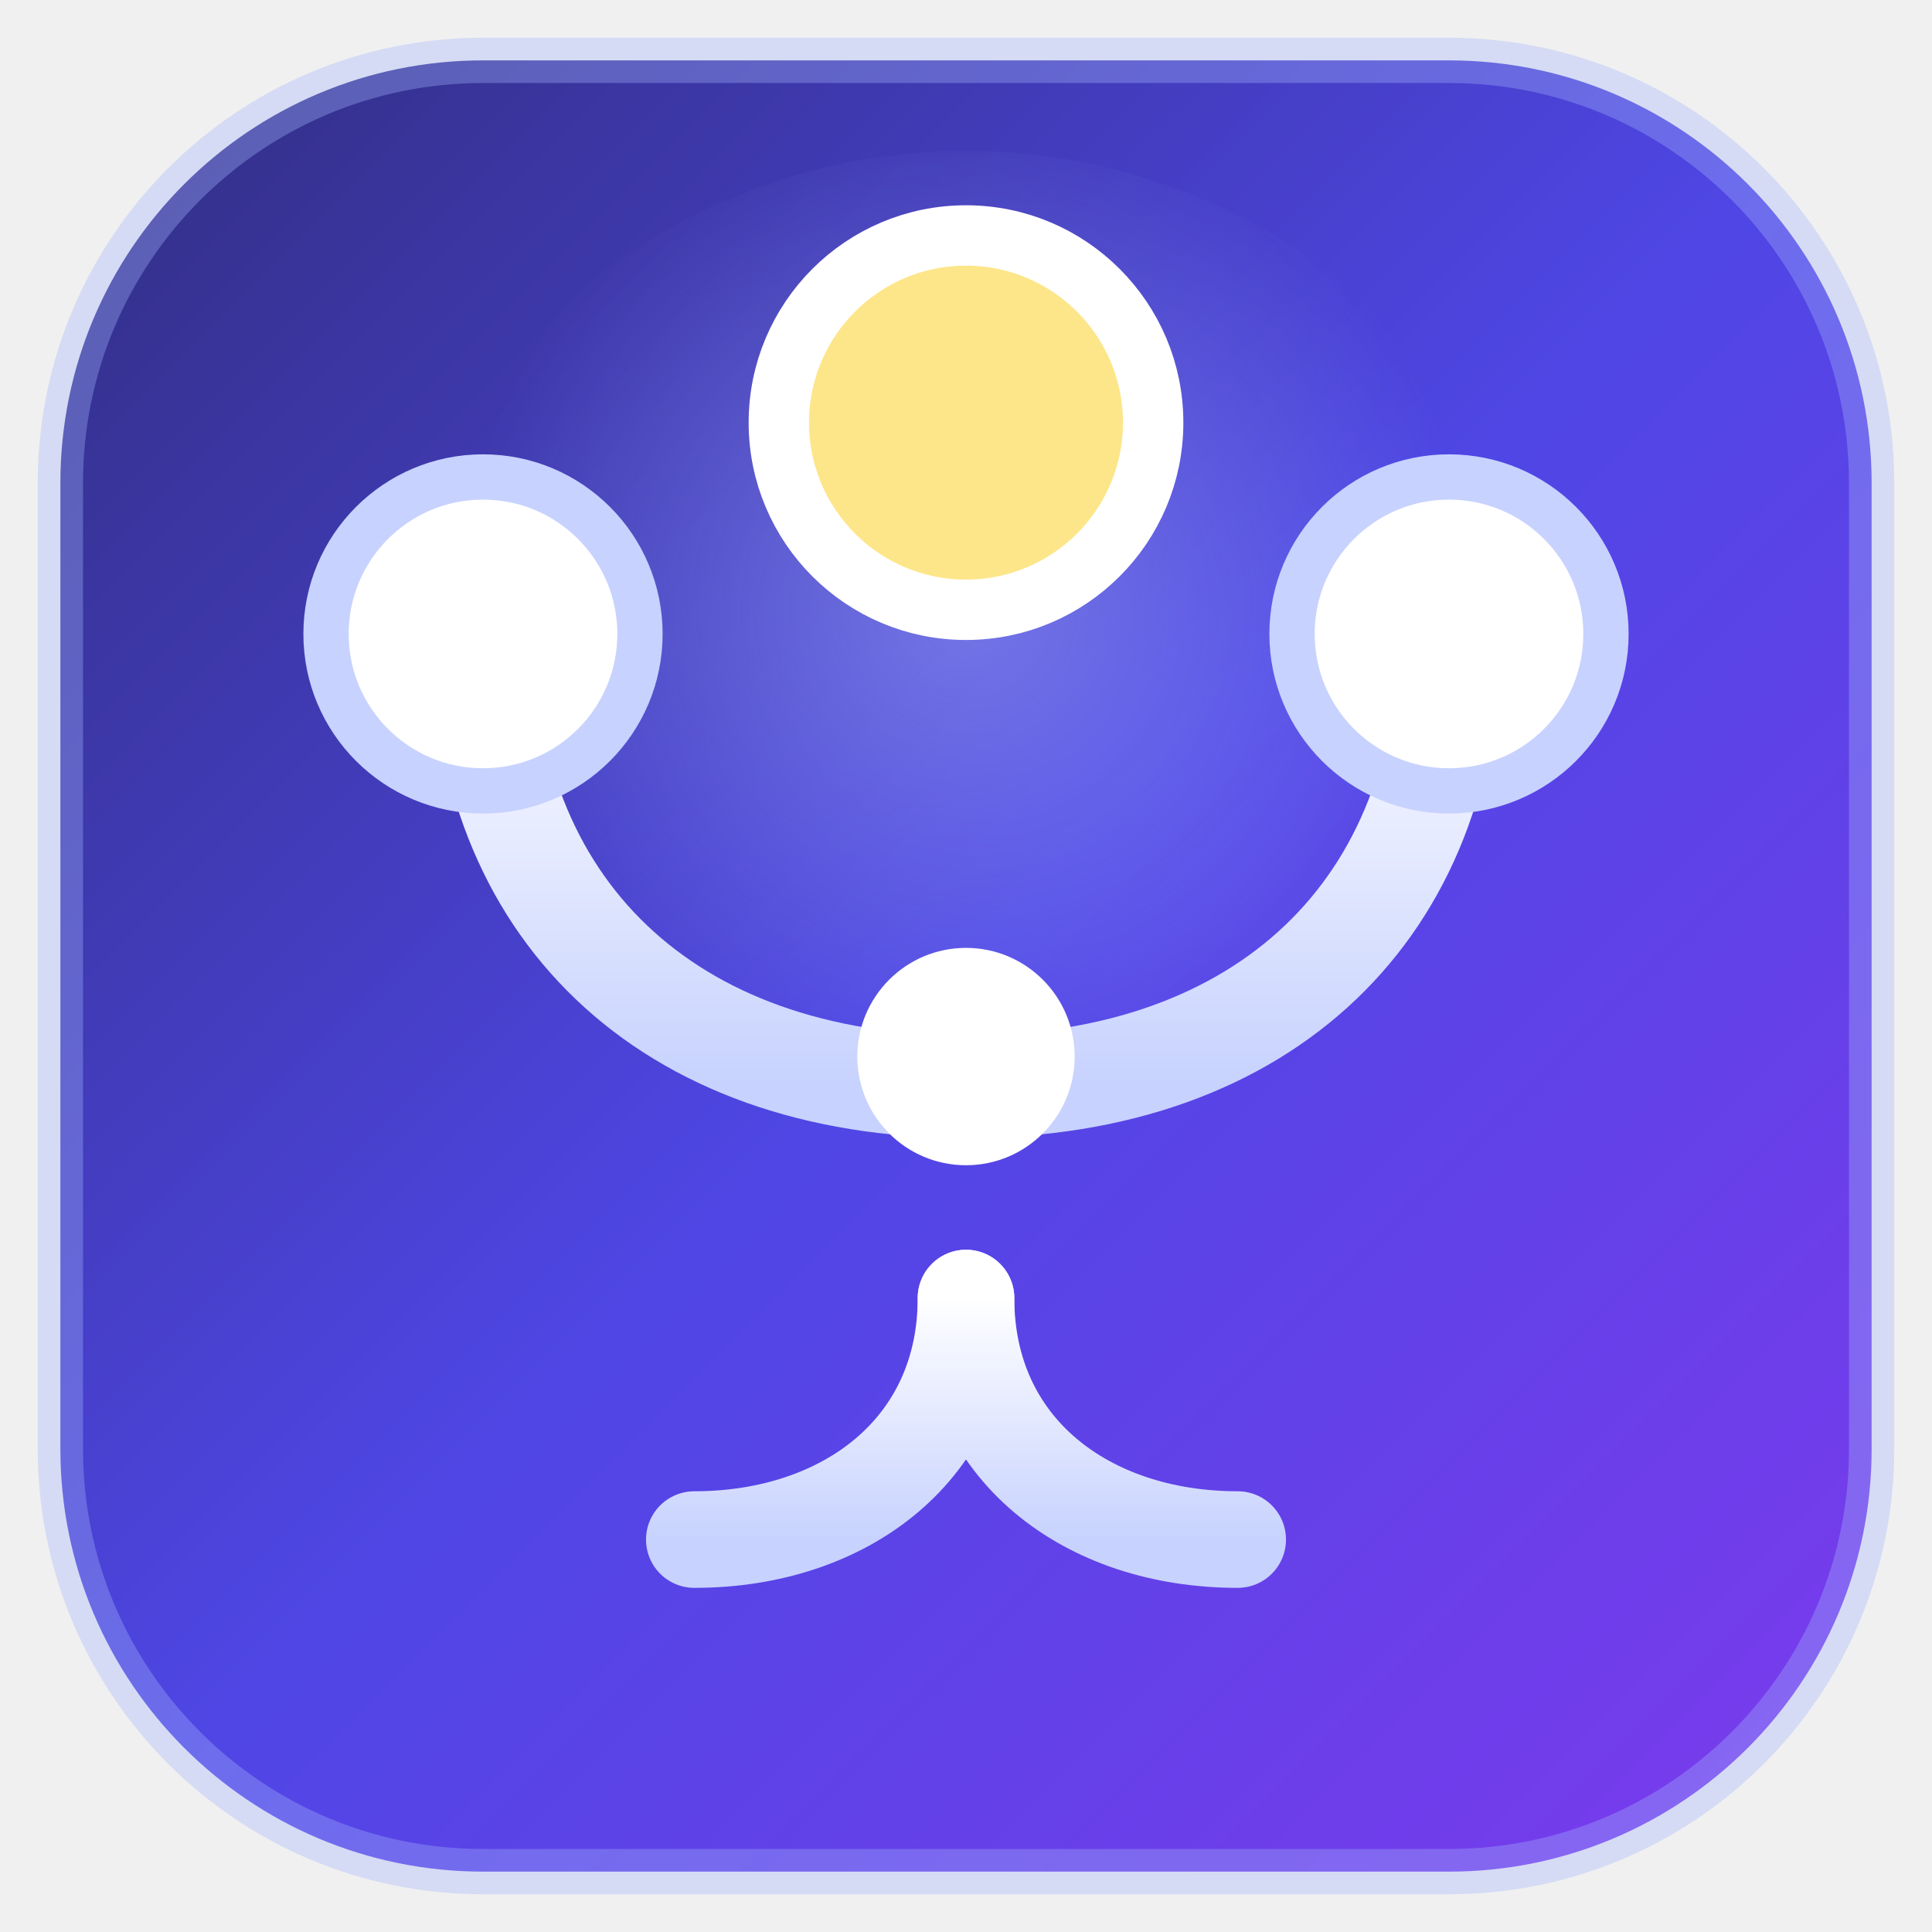
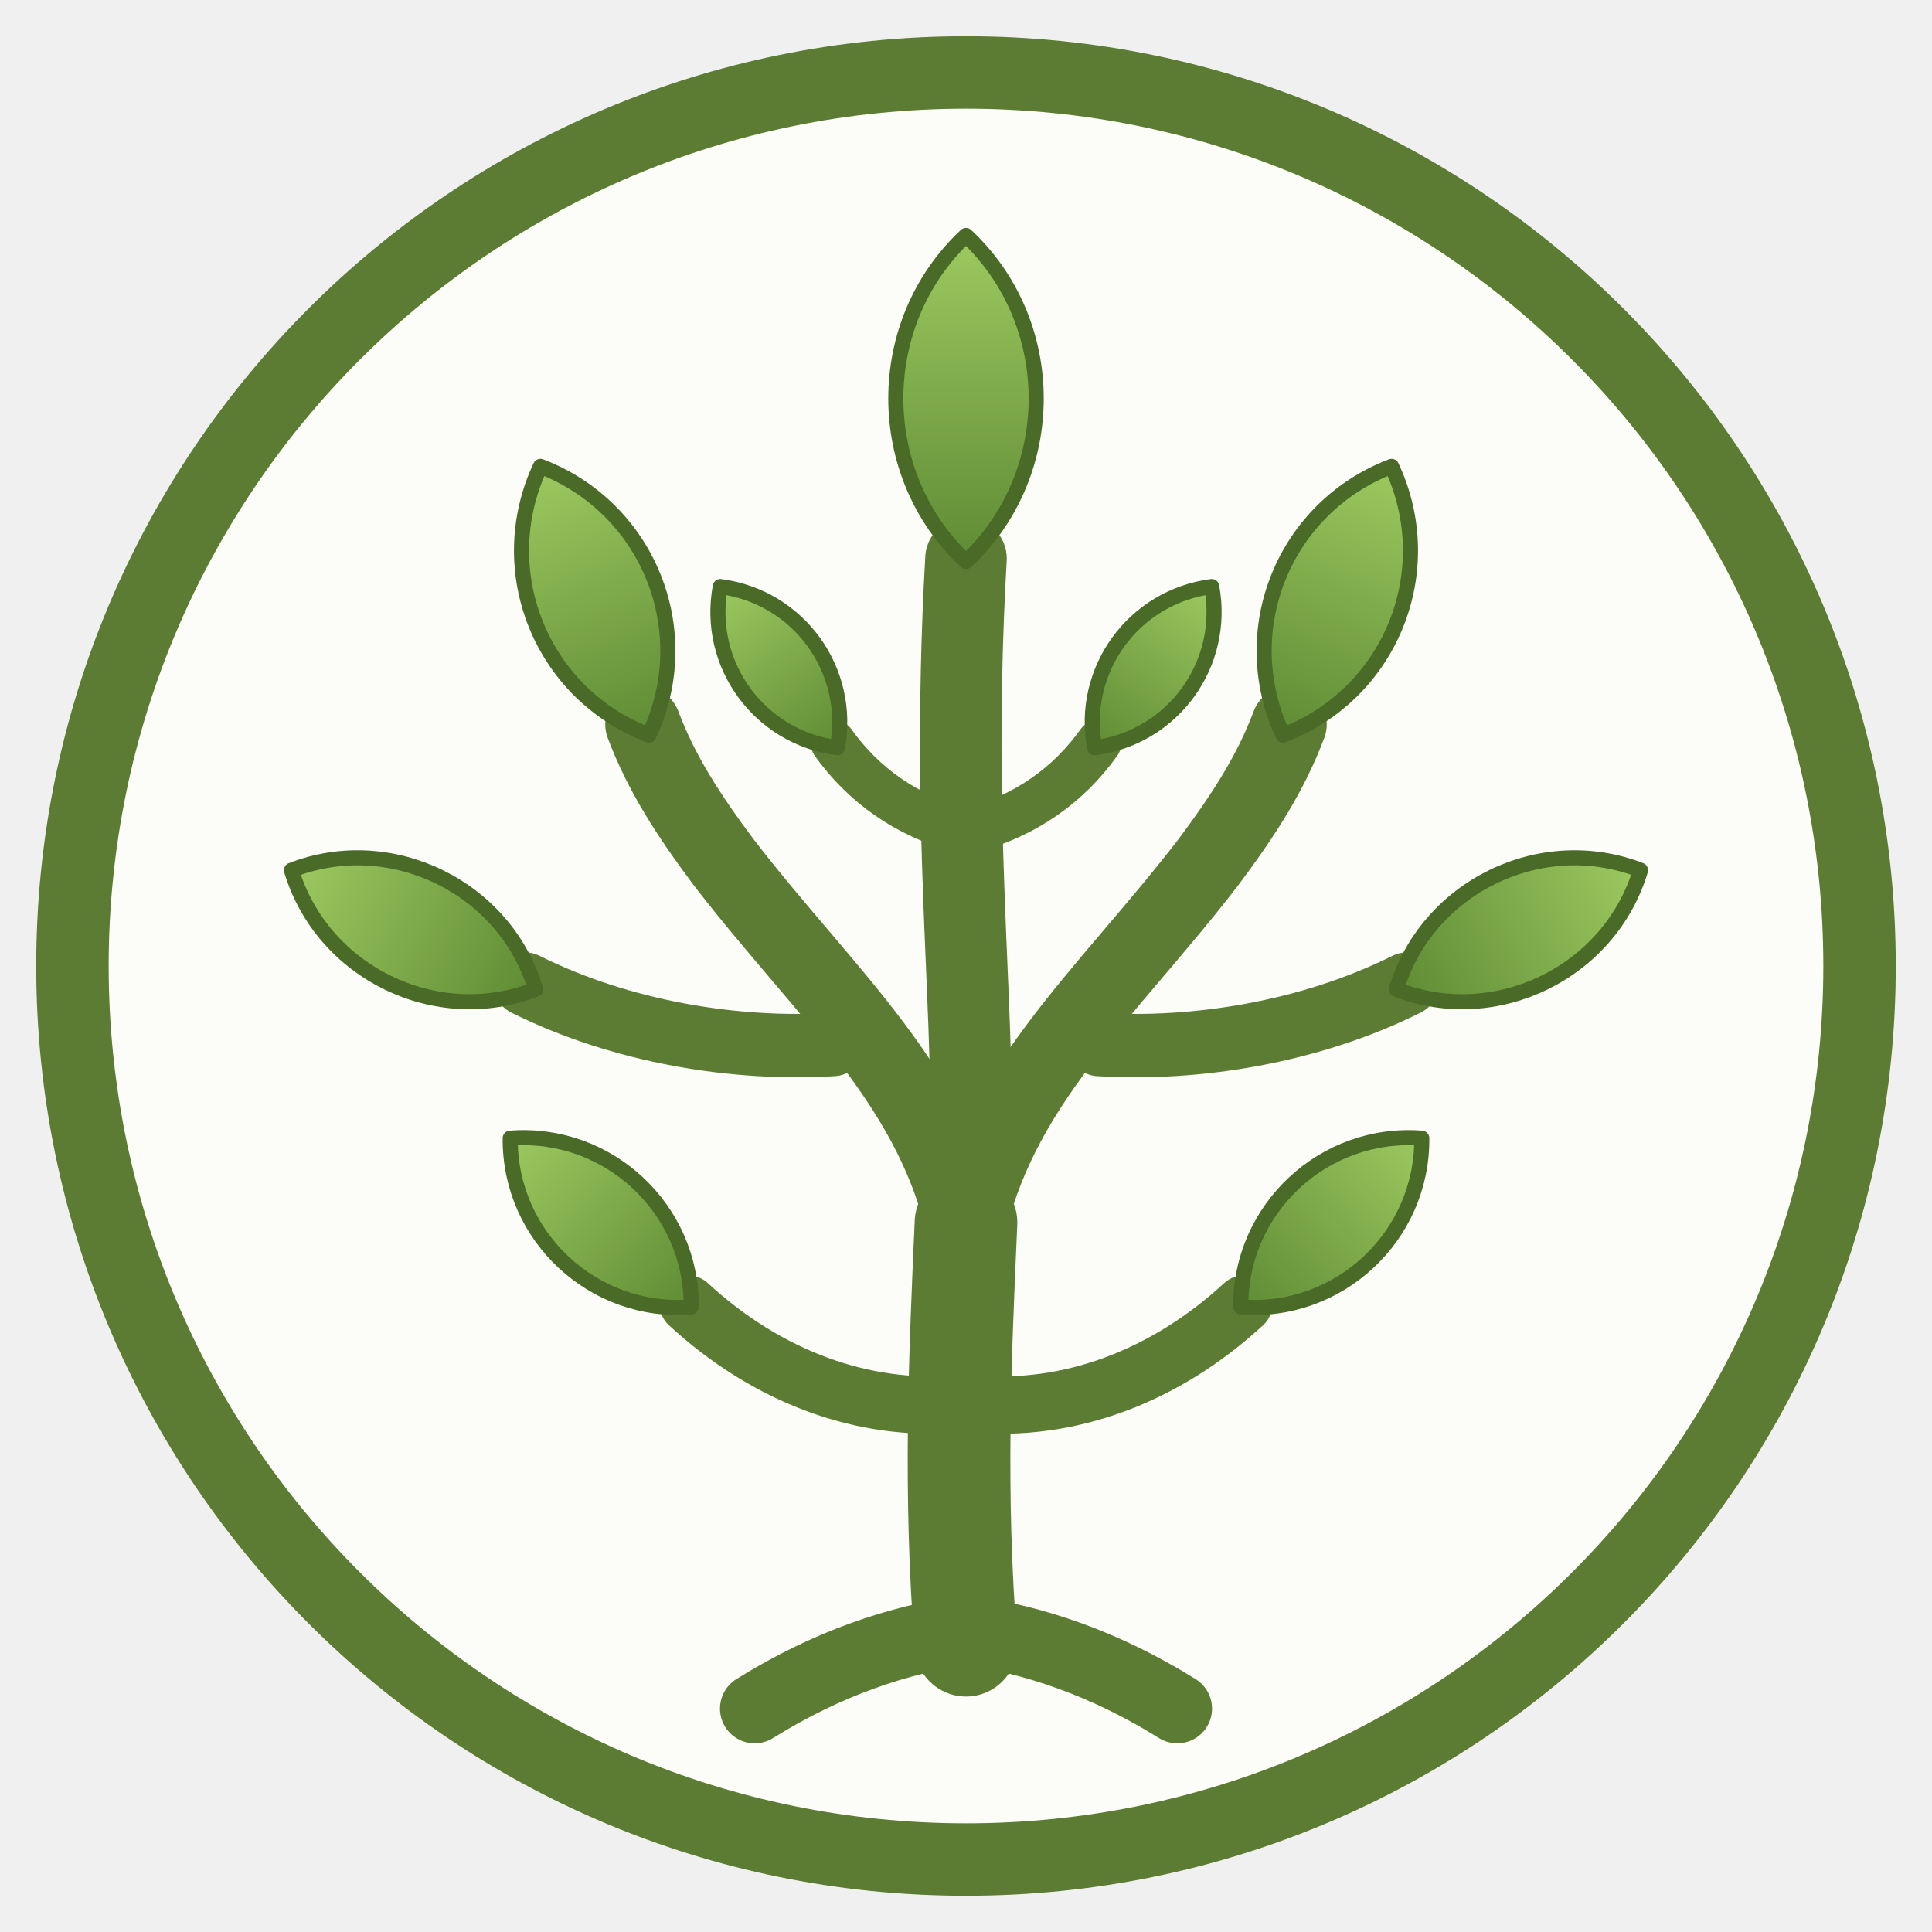
<svg xmlns="http://www.w3.org/2000/svg" viewBox="0 0 64 64" width="64" height="64">
  <defs>
-     <linearGradient id="bgGrad" x1="0%" y1="0%" x2="100%" y2="100%">
-       <stop offset="0%" stop-color="#312e81" />
-       <stop offset="50%" stop-color="#4f46e5" />
-       <stop offset="100%" stop-color="#7c3aed" />
-     </linearGradient>
-     <radialGradient id="canopyGlow" cx="50%" cy="38%" r="42%">
-       <stop offset="0%" stop-color="#a5b4fc" stop-opacity="0.45" />
-       <stop offset="100%" stop-color="#a5b4fc" stop-opacity="0" />
-     </radialGradient>
-     <linearGradient id="trunkGrad" x1="0%" y1="0%" x2="0%" y2="100%">
-       <stop offset="0%" stop-color="#ffffff" />
-       <stop offset="100%" stop-color="#c7d2fe" />
+     <linearGradient id="brandLeafGrad" x1="0" y1="0" x2="0" y2="1">
+       <stop offset="0%" stop-color="#9cc95f" />
+       <stop offset="100%" stop-color="#5f8b35" />
    </linearGradient>
  </defs>
-   <rect x="2" y="2" width="60" height="60" rx="14" fill="url(#bgGrad)" stroke="#a5b4fc" stroke-opacity="0.35" stroke-width="1.5" />
-   <circle cx="32" cy="25" r="20" fill="url(#canopyGlow)" />
-   <g fill="none" stroke="url(#trunkGrad)" stroke-linecap="round" stroke-linejoin="round">
-     <path d="M32 49 V33" stroke-width="4.5" />
-     <path d="M23 51 C28 51 32 48 32 43" stroke-width="3.2" />
-     <path d="M41 51 C36 51 32 48 32 43" stroke-width="3.2" />
-     <path d="M32 36 C22 36 16 30 16 21" stroke-width="3.4" />
-     <path d="M32 34 V15" stroke-width="3.4" />
-     <path d="M32 36 C42 36 48 30 48 21" stroke-width="3.4" />
+   <circle cx="32" cy="32" r="29.6" fill="#fcfdf8" stroke="#5c7c33" stroke-width="2.4" />
+   <g fill="none" stroke="#5c7c33" stroke-linecap="round" stroke-linejoin="round">
+     <path d="M32 54 C29.8 54.3 27.4 55.1 25 56.6" stroke-width="2.3" />
+     <path d="M32 54 C34.2 54.3 36.6 55.1 39 56.6" stroke-width="2.3" />
+     <path d="M32 54.5 C31.6 49.5 31.8 45 32 40.5" stroke-width="3.4" />
+     <path d="M32 41 C32.6 35 31.4 29 32 18.5" stroke-width="2.7" />
+     <path d="M32 41 C31 36 27.4 33 24 28.6 C22.8 27 21.9 25.6 21.3 24" stroke-width="2.5" />
+     <path d="M32 41 C33 36 36.6 33 40 28.6 C41.2 27 42.1 25.6 42.7 24" stroke-width="2.5" />
+     <path d="M27.6 34.6 C24.4 34.8 20.6 34.2 17.4 32.6" stroke-width="2.1" />
+     <path d="M36.4 34.6 C39.6 34.8 43.4 34.2 46.6 32.6" stroke-width="2.1" />
+     <path d="M31.8 46.5 C28.6 46.8 25.4 45.6 22.8 43.2" stroke-width="1.9" />
+     <path d="M32.2 46.5 C35.4 46.8 38.6 45.6 41.2 43.2" stroke-width="1.9" />
+     <path d="M31.8 27.5 C30 27 28.6 26 27.6 24.6" stroke-width="1.5" />
+     <path d="M32.2 27.5 C34 27 35.4 26 36.4 24.6" stroke-width="1.5" />
  </g>
-   <circle cx="32" cy="14" r="6.2" fill="#fde68a" stroke="#ffffff" stroke-width="2" />
-   <circle cx="16" cy="21" r="5.2" fill="#ffffff" stroke="#c7d2fe" stroke-width="1.5" />
-   <circle cx="48" cy="21" r="5.2" fill="#ffffff" stroke="#c7d2fe" stroke-width="1.5" />
-   <circle cx="32" cy="35" r="3.6" fill="#ffffff" />
+   <g fill="url(#brandLeafGrad)" stroke="#4a6a27" stroke-width="0.5" stroke-linejoin="round">
+     <path d="M0 -5.4 C3.1 -2.5 3.1 2.5 0 5.4 C-3.1 2.5 -3.1 -2.5 0 -5.4 Z" transform="translate(32 13.2)" />
+     <path d="M0 -4.8 C2.8 -2.2 2.8 2.2 0 4.8 C-2.8 2.2 -2.8 -2.2 0 -4.8 Z" transform="translate(19.7 19.9) rotate(-22)" />
+     <path d="M0 -4.8 C2.8 -2.2 2.8 2.2 0 4.8 C-2.8 2.2 -2.8 -2.2 0 -4.8 Z" transform="translate(44.3 19.9) rotate(22)" />
+     <path d="M0 -4.5 C2.6 -2.1 2.6 2.1 0 4.5 C-2.6 2.1 -2.6 -2.1 0 -4.5 Z" transform="translate(13.7 30.8) rotate(-64)" />
+     <path d="M0 -4.5 C2.6 -2.1 2.6 2.1 0 4.5 C-2.6 2.1 -2.6 -2.1 0 -4.5 Z" transform="translate(50.3 30.8) rotate(64)" />
+     <path d="M0 -4.1 C2.4 -1.9 2.4 1.9 0 4.1 C-2.4 1.9 -2.4 -1.9 0 -4.1 Z" transform="translate(19.9 40.5) rotate(-47)" />
+     <path d="M0 -4.1 C2.4 -1.9 2.4 1.9 0 4.1 C-2.4 1.9 -2.4 -1.9 0 -4.1 Z" transform="translate(44.1 40.5) rotate(47)" />
+     <path d="M0 -3.3 C1.9 -1.5 1.9 1.5 0 3.3 C-1.9 1.5 -1.9 -1.5 0 -3.3 Z" transform="translate(25.8 22.1) rotate(-36)" />
+     <path d="M0 -3.3 C1.9 -1.5 1.9 1.5 0 3.3 C-1.9 1.5 -1.9 -1.5 0 -3.3 Z" transform="translate(38.2 22.1) rotate(36)" />
+   </g>
</svg>
